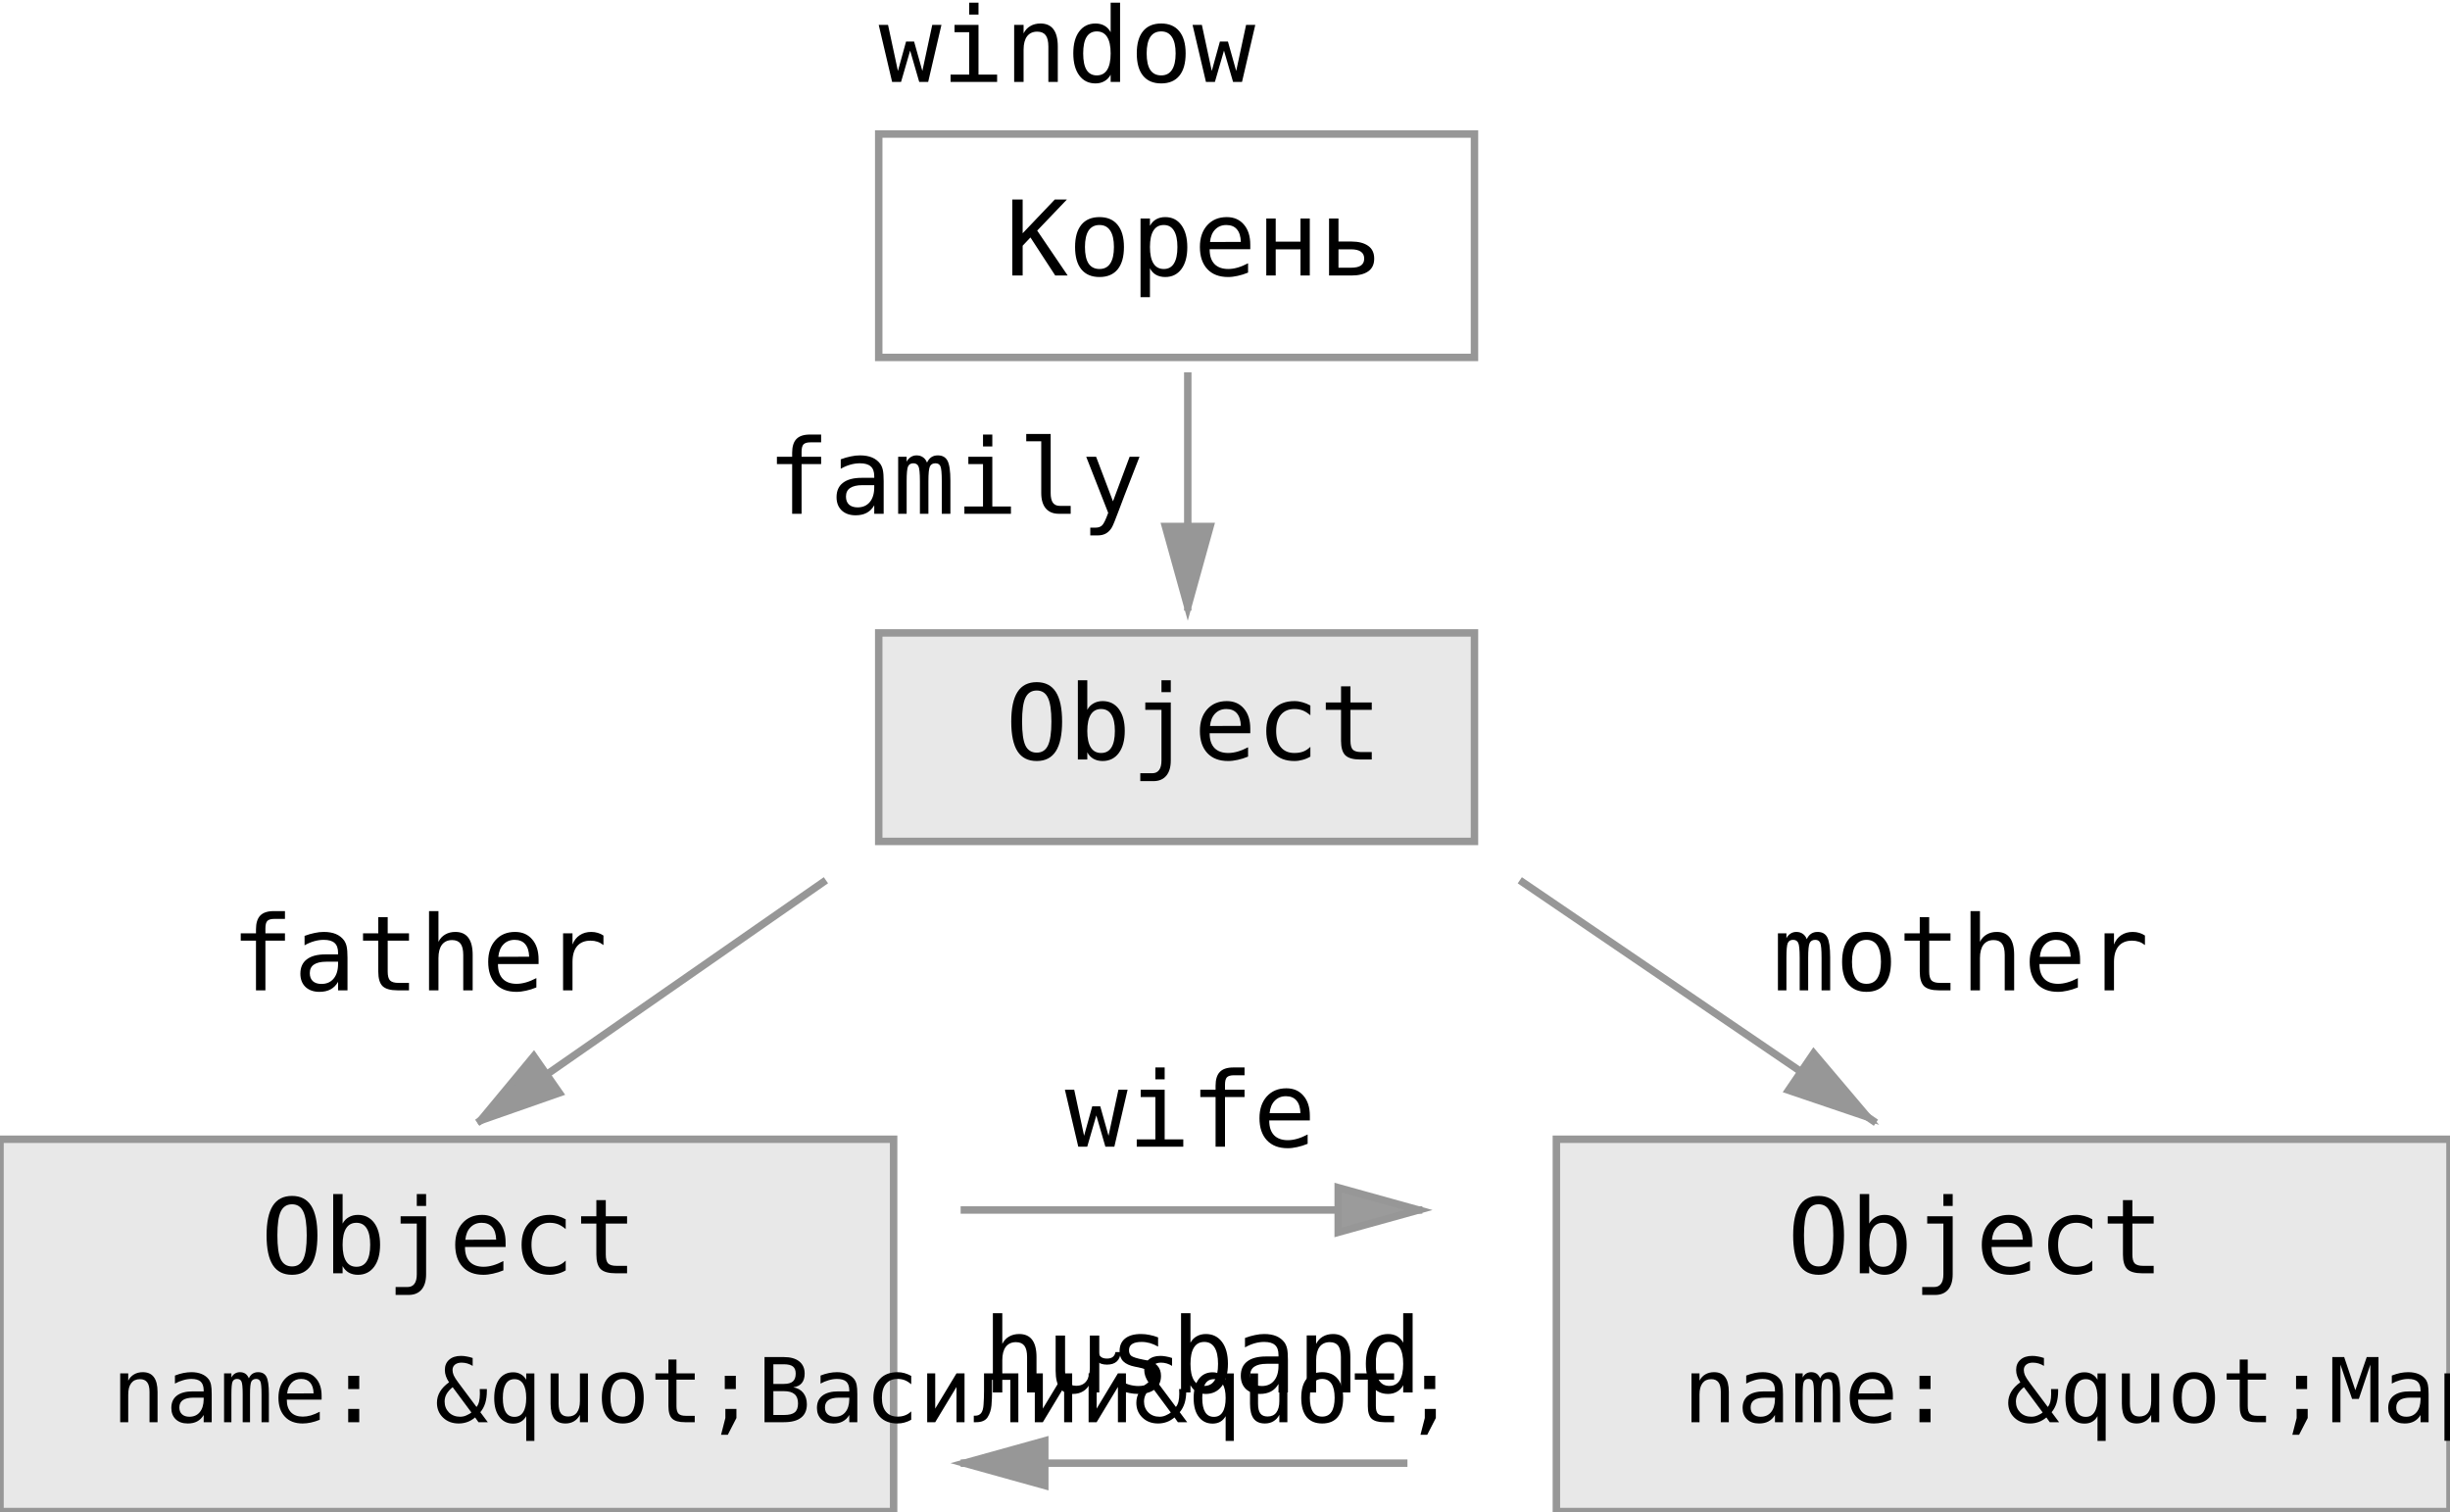
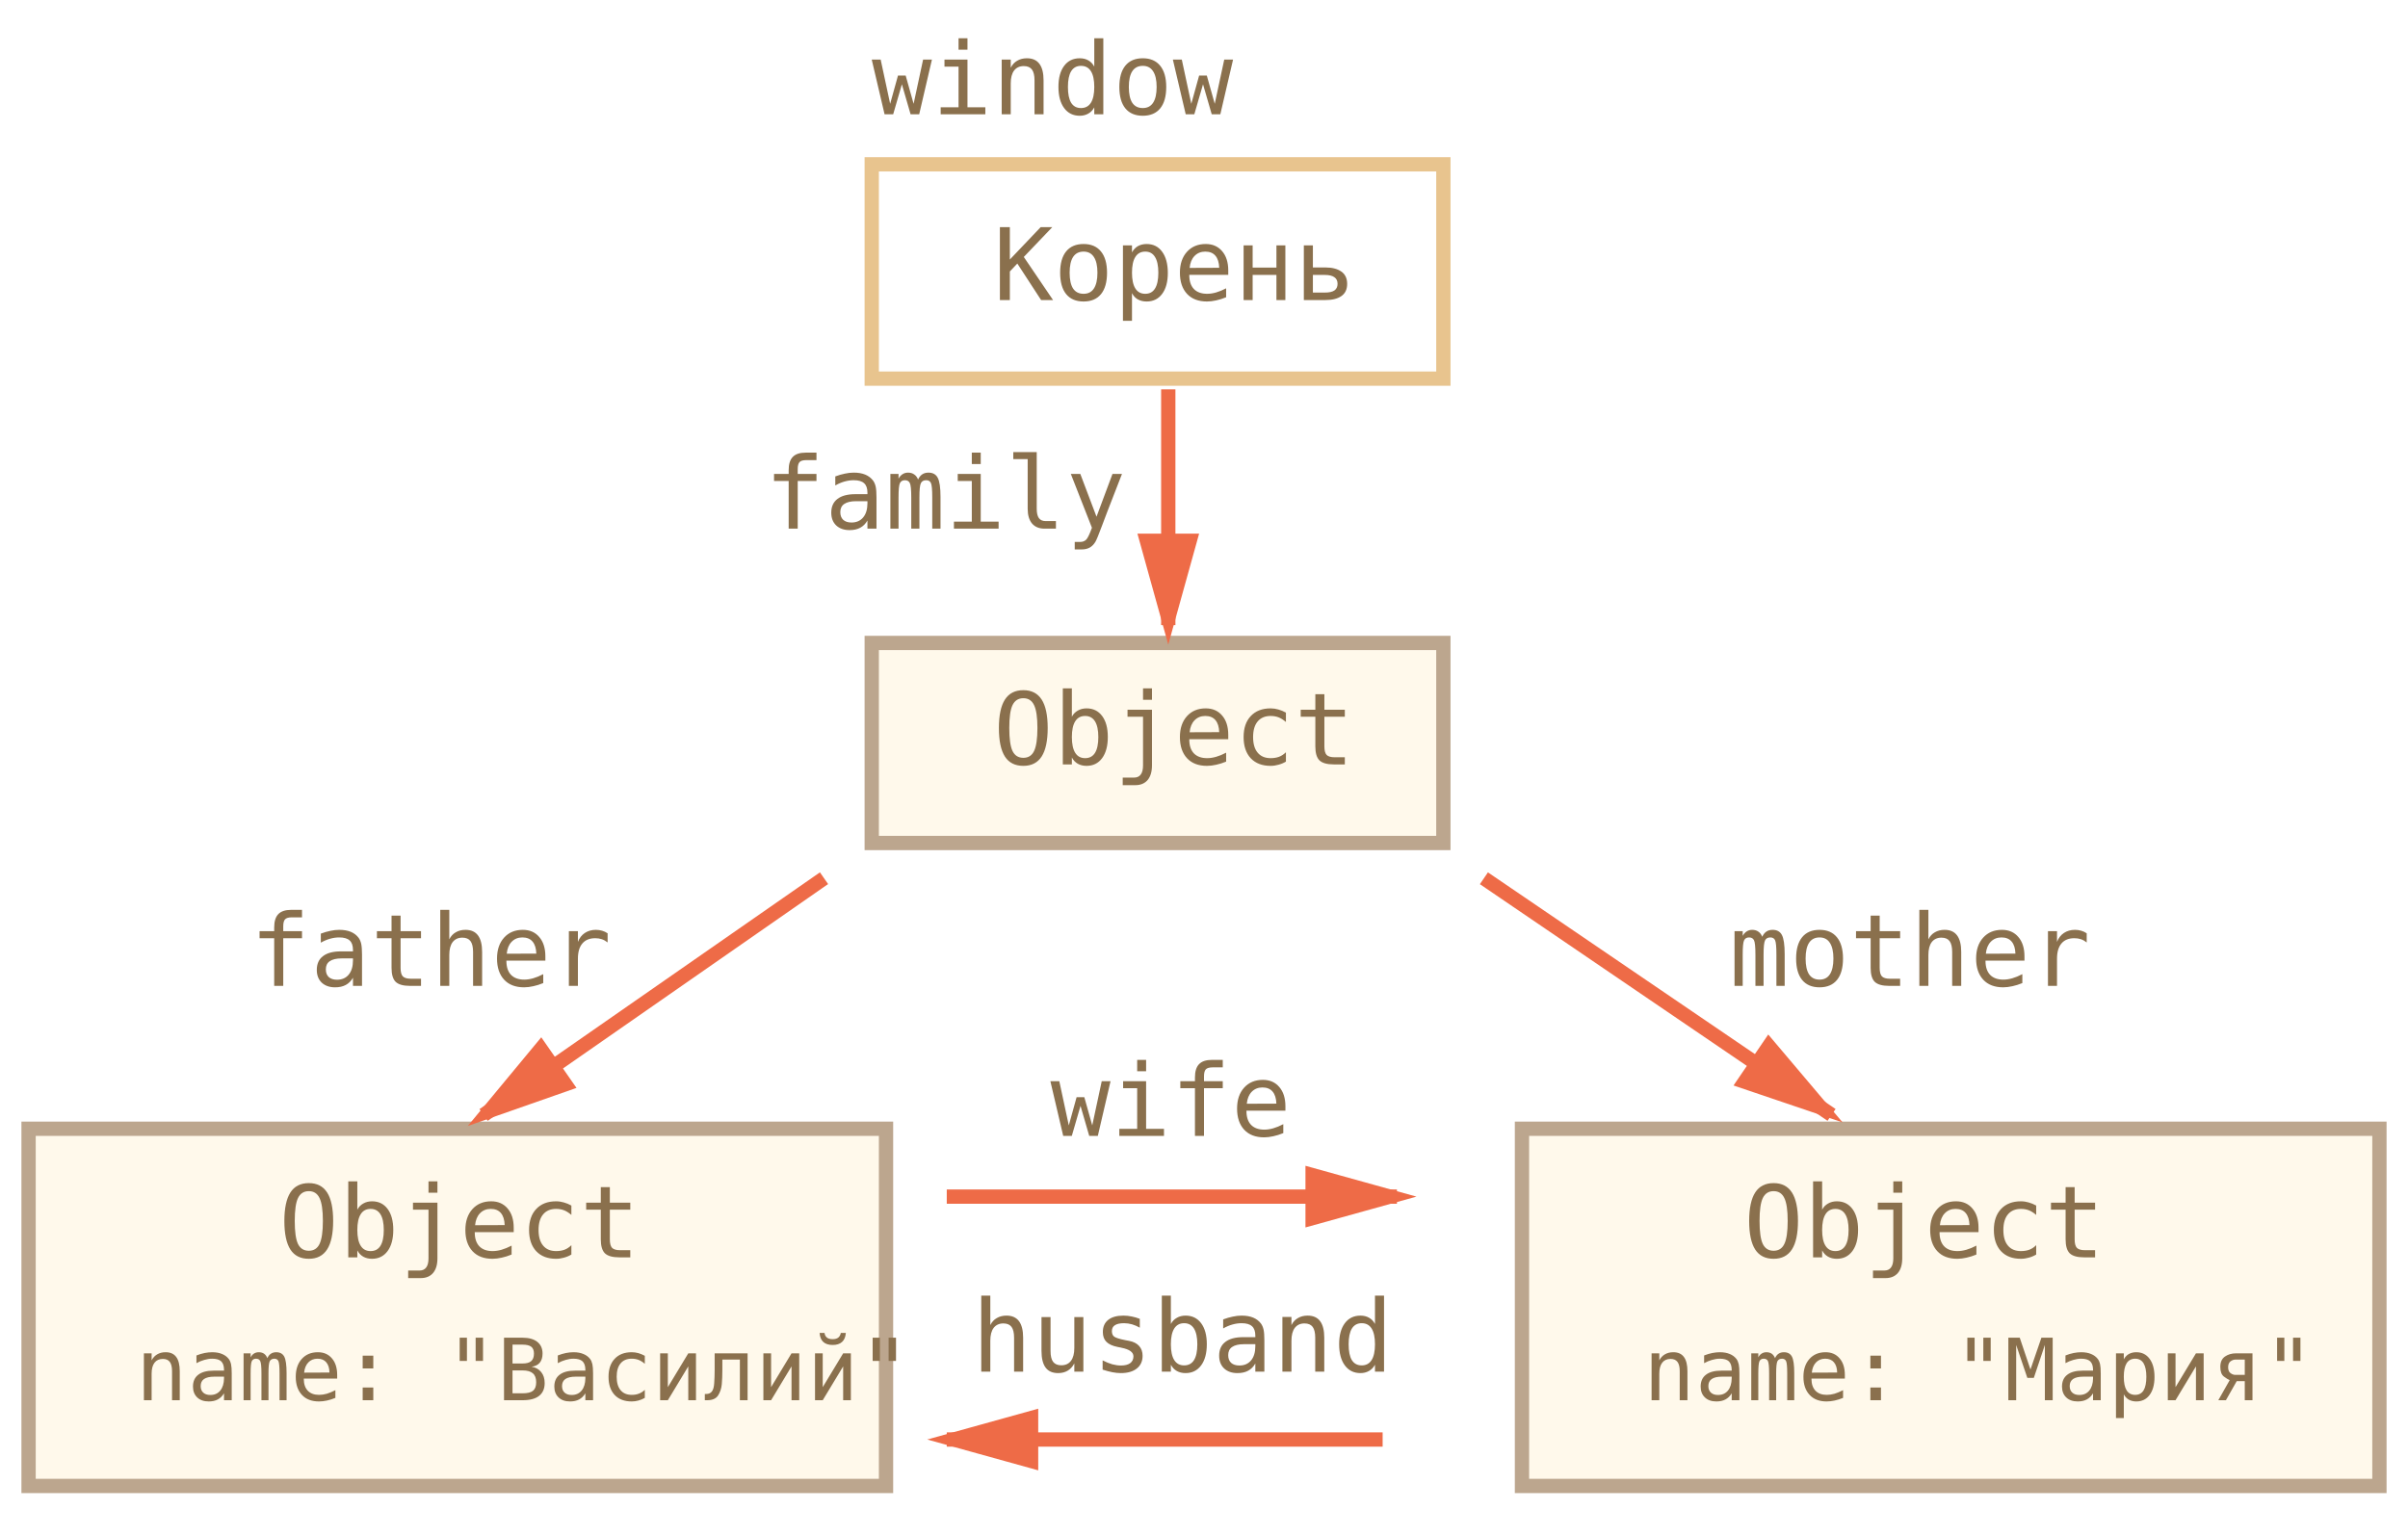
- <svg xmlns="http://www.w3.org/2000/svg" width="329" height="203" viewBox="0 0 329 203">
-   <g fill="none" fill-rule="evenodd">
-     <path d="M188.5 196.5h-59" stroke="#979797" stroke-linecap="square" fill="#979797" />
-     <path d="M129.5 196.5l10.8 3v-6l-10.8 3z" stroke="#979797" stroke-linecap="square" fill="#979797" />
-     <path stroke="#979797" d="M118 18h80v30h-80z" />
-     <text font-family="Consolas" font-size="14" fill="#000">
-       <tspan x="118" y="11">window</tspan>
-     </text>
-     <text font-family="Consolas" font-size="14" fill="#000">
-       <tspan x="135" y="37">Корень</tspan>
-     </text>
-     <path stroke="#979797" fill="#E8E8E8" d="M118 85h80v28h-80z" />
-     <text font-family="Consolas" font-size="14" fill="#000">
-       <tspan x="135" y="102">Object</tspan>
-     </text>
-     <path stroke="#979797" fill="#E8E8E8" d="M0 153h120v50H0z" />
-     <text font-family="Consolas" font-size="14" fill="#000">
-       <tspan x="35" y="171">Object</tspan>
-     </text>
-     <text font-family="Consolas" font-size="14" fill="#000">
-       <tspan x="31" y="133">father</tspan>
-     </text>
-     <text font-family="Consolas" font-size="14" fill="#000">
-       <tspan x="143" y="154">wife</tspan>
-     </text>
-     <text font-family="Consolas" font-size="14" fill="#000">
-       <tspan x="103" y="69">family</tspan>
-     </text>
-     <text font-family="Consolas" font-size="12" fill="#000">
-       <tspan x="15" y="191">name: &amp;quot;Василий&amp;quot;</tspan>
-     </text>
-     <path stroke="#979797" fill="#E8E8E8" d="M209 153h120v50H209z" />
-     <text font-family="Consolas" font-size="12" fill="#000">
-       <tspan x="226" y="191">name: &amp;quot;Мария&amp;quot;</tspan>
-     </text>
-     <text font-family="Consolas" font-size="14" fill="#000">
-       <tspan x="238" y="133">mother</tspan>
-     </text>
-     <text font-family="Consolas" font-size="14" fill="#000">
-       <tspan x="240" y="171">Object</tspan>
-     </text>
-     <path d="M159.5 50.5v31m0 0l3-10.8h-6l3 10.8zm-49 37l-46 32" stroke="#979797" stroke-linecap="square" fill="#979797" />
-     <path d="M64.53 150.48l10.578-3.705-3.426-4.926-7.153 8.63z" stroke="#979797" stroke-linecap="square" fill="#979797" />
-     <path d="M129.5 162.5h61" stroke="#979797" stroke-linecap="square" fill="#9B9B9B" />
-     <path d="M190.5 162.5l-10.8-3v6l10.8-3z" stroke="#979797" stroke-linecap="square" fill="#9B9B9B" />
-     <text font-family="Consolas" font-size="14" fill="#000">
-       <tspan x="132" y="187">husband</tspan>
-     </text>
-     <path d="M204.5 118.5l47 32" stroke="#979797" stroke-linecap="square" fill="#979797" />
-     <path d="M250.79 150.016l-7.24-8.558c-1.18 1.736-2.194 3.224-3.376 4.96 3.715 1.26 6.9 2.34 10.616 3.598z" stroke="#979797" stroke-linecap="square" fill="#979797" />
+ <svg xmlns="http://www.w3.org/2000/svg" width="337px" height="215px" viewBox="0 0 337 215" version="1.1">
+   <defs />
+   <g id="combined" stroke="none" stroke-width="1" fill="none" fill-rule="evenodd">
+     <g id="family">
+       <path d="M192.5,201.5 L133.5,201.5" id="Line" stroke="#EE6B47" stroke-width="2" stroke-linecap="square" fill="#EE6B47" />
+       <path id="Line-decoration-1" d="M133.5,201.5 C137.28,202.55 140.52,203.45 144.3,204.5 C144.3,202.4 144.3,200.6 144.3,198.5 C140.52,199.55 137.28,200.45 133.5,201.5 C133.5,201.5 133.5,201.5 133.5,201.5 Z" stroke="#EE6B47" stroke-width="2" stroke-linecap="square" fill="#EE6B47" />
+       <rect id="Rectangle-1" stroke="#E8C48E" stroke-width="2" x="122" y="23" width="80" height="30" />
+       <text id="window" font-family="Consolas" font-size="14" font-weight="normal" fill="#8A704D">
+         <tspan x="122" y="16">window</tspan>
+       </text>
+       <text id="Корень" font-family="Consolas" font-size="14" font-weight="normal" fill="#8A704D">
+         <tspan x="139" y="42">Корень</tspan>
+       </text>
+       <rect id="Rectangle-2" stroke="#BCA68E" stroke-width="2" fill="#FFF9EB" x="122" y="90" width="80" height="28" />
+       <text id="Object" font-family="Consolas" font-size="14" font-weight="normal" fill="#8A704D">
+         <tspan x="139" y="107">Object</tspan>
+       </text>
+       <rect id="Rectangle-3" stroke="#BCA68E" stroke-width="2" fill="#FFF9EB" x="4" y="158" width="120" height="50" />
+       <text id="Object-2" font-family="Consolas" font-size="14" font-weight="normal" fill="#8A704D">
+         <tspan x="39" y="176">Object</tspan>
+       </text>
+       <text id="father" font-family="Consolas" font-size="14" font-weight="normal" fill="#8A704D">
+         <tspan x="35" y="138">father</tspan>
+       </text>
+       <text id="wife" font-family="Consolas" font-size="14" font-weight="normal" fill="#8A704D">
+         <tspan x="147" y="159">wife</tspan>
+       </text>
+       <text font-family="Consolas" font-size="14" font-weight="normal" fill="#8A704D">
+         <tspan x="107" y="74">family</tspan>
+       </text>
+       <text id="name:-&quot;Василий&quot;" font-family="Consolas" font-size="12" font-weight="normal" fill="#8A704D">
+         <tspan x="19" y="196">name: "Василий"</tspan>
+       </text>
+       <rect id="Rectangle-4" stroke="#BCA68E" stroke-width="2" fill="#FFF9EB" x="213" y="158" width="120" height="50" />
+       <text id="name:-&quot;Мария&quot;" font-family="Consolas" font-size="12" font-weight="normal" fill="#8A704D">
+         <tspan x="230" y="196">name: "Мария"</tspan>
+       </text>
+       <text id="mother" font-family="Consolas" font-size="14" font-weight="normal" fill="#8A704D">
+         <tspan x="242" y="138">mother</tspan>
+       </text>
+       <text id="Object-3" font-family="Consolas" font-size="14" font-weight="normal" fill="#8A704D">
+         <tspan x="244" y="176">Object</tspan>
+       </text>
+       <path d="M163.5,55.5 L163.5,86.5" id="Line" stroke="#EE6B47" stroke-width="2" stroke-linecap="square" fill="#EE6B47" />
+       <path id="Line-decoration-1" d="M163.5,86.5 C164.55,82.72 165.45,79.48 166.5,75.7 C164.4,75.7 162.6,75.7 160.5,75.7 C161.55,79.48 162.45,82.72 163.5,86.5 C163.5,86.5 163.5,86.5 163.5,86.5 Z" stroke="#EE6B47" stroke-width="2" stroke-linecap="square" fill="#EE6B47" />
+       <path d="M114.5,123.5 L68.5,155.5" id="Line-2" stroke="#EE6B47" stroke-width="2" stroke-linecap="square" fill="#EE6B47" />
+       <path id="Line-2-decoration-1" d="M68.529,155.48 C72.232,154.183 75.406,153.072 79.108,151.775 C77.909,150.051 76.881,148.573 75.682,146.849 C73.178,149.87 71.033,152.459 68.529,155.48 C68.529,155.48 68.529,155.48 68.529,155.48 Z" stroke="#EE6B47" stroke-width="2" stroke-linecap="square" fill="#EE6B47" />
+       <path d="M133.5,167.5 L194.5,167.5" id="Line" stroke="#EE6B47" stroke-width="2" stroke-linecap="square" fill="#EE6B47" />
+       <path id="Line-decoration-1" d="M194.5,167.5 C190.72,166.45 187.48,165.55 183.7,164.5 C183.7,166.6 183.7,168.4 183.7,170.5 C187.48,169.45 190.72,168.55 194.5,167.5 C194.5,167.5 194.5,167.5 194.5,167.5 Z" stroke="#EE6B47" stroke-width="2" stroke-linecap="square" fill="#EE6B47" />
+       <text id="husband" font-family="Consolas" font-size="14" font-weight="normal" fill="#8A704D">
+         <tspan x="136" y="192">husband</tspan>
+       </text>
+       <path d="M208.5,123.5 L255.5,155.5" id="Line" stroke="#EE6B47" stroke-width="2" stroke-linecap="square" fill="#EE6B47" />
+       <path id="Line-decoration-1" d="M254.79,155.016 C252.256,152.021 250.084,149.454 247.551,146.458 C246.369,148.194 245.356,149.682 244.174,151.418 C247.889,152.677 251.074,153.757 254.79,155.016 C254.79,155.016 254.79,155.016 254.79,155.016 Z" stroke="#EE6B47" stroke-width="2" stroke-linecap="square" fill="#EE6B47" />
+     </g>
  </g>
</svg>
